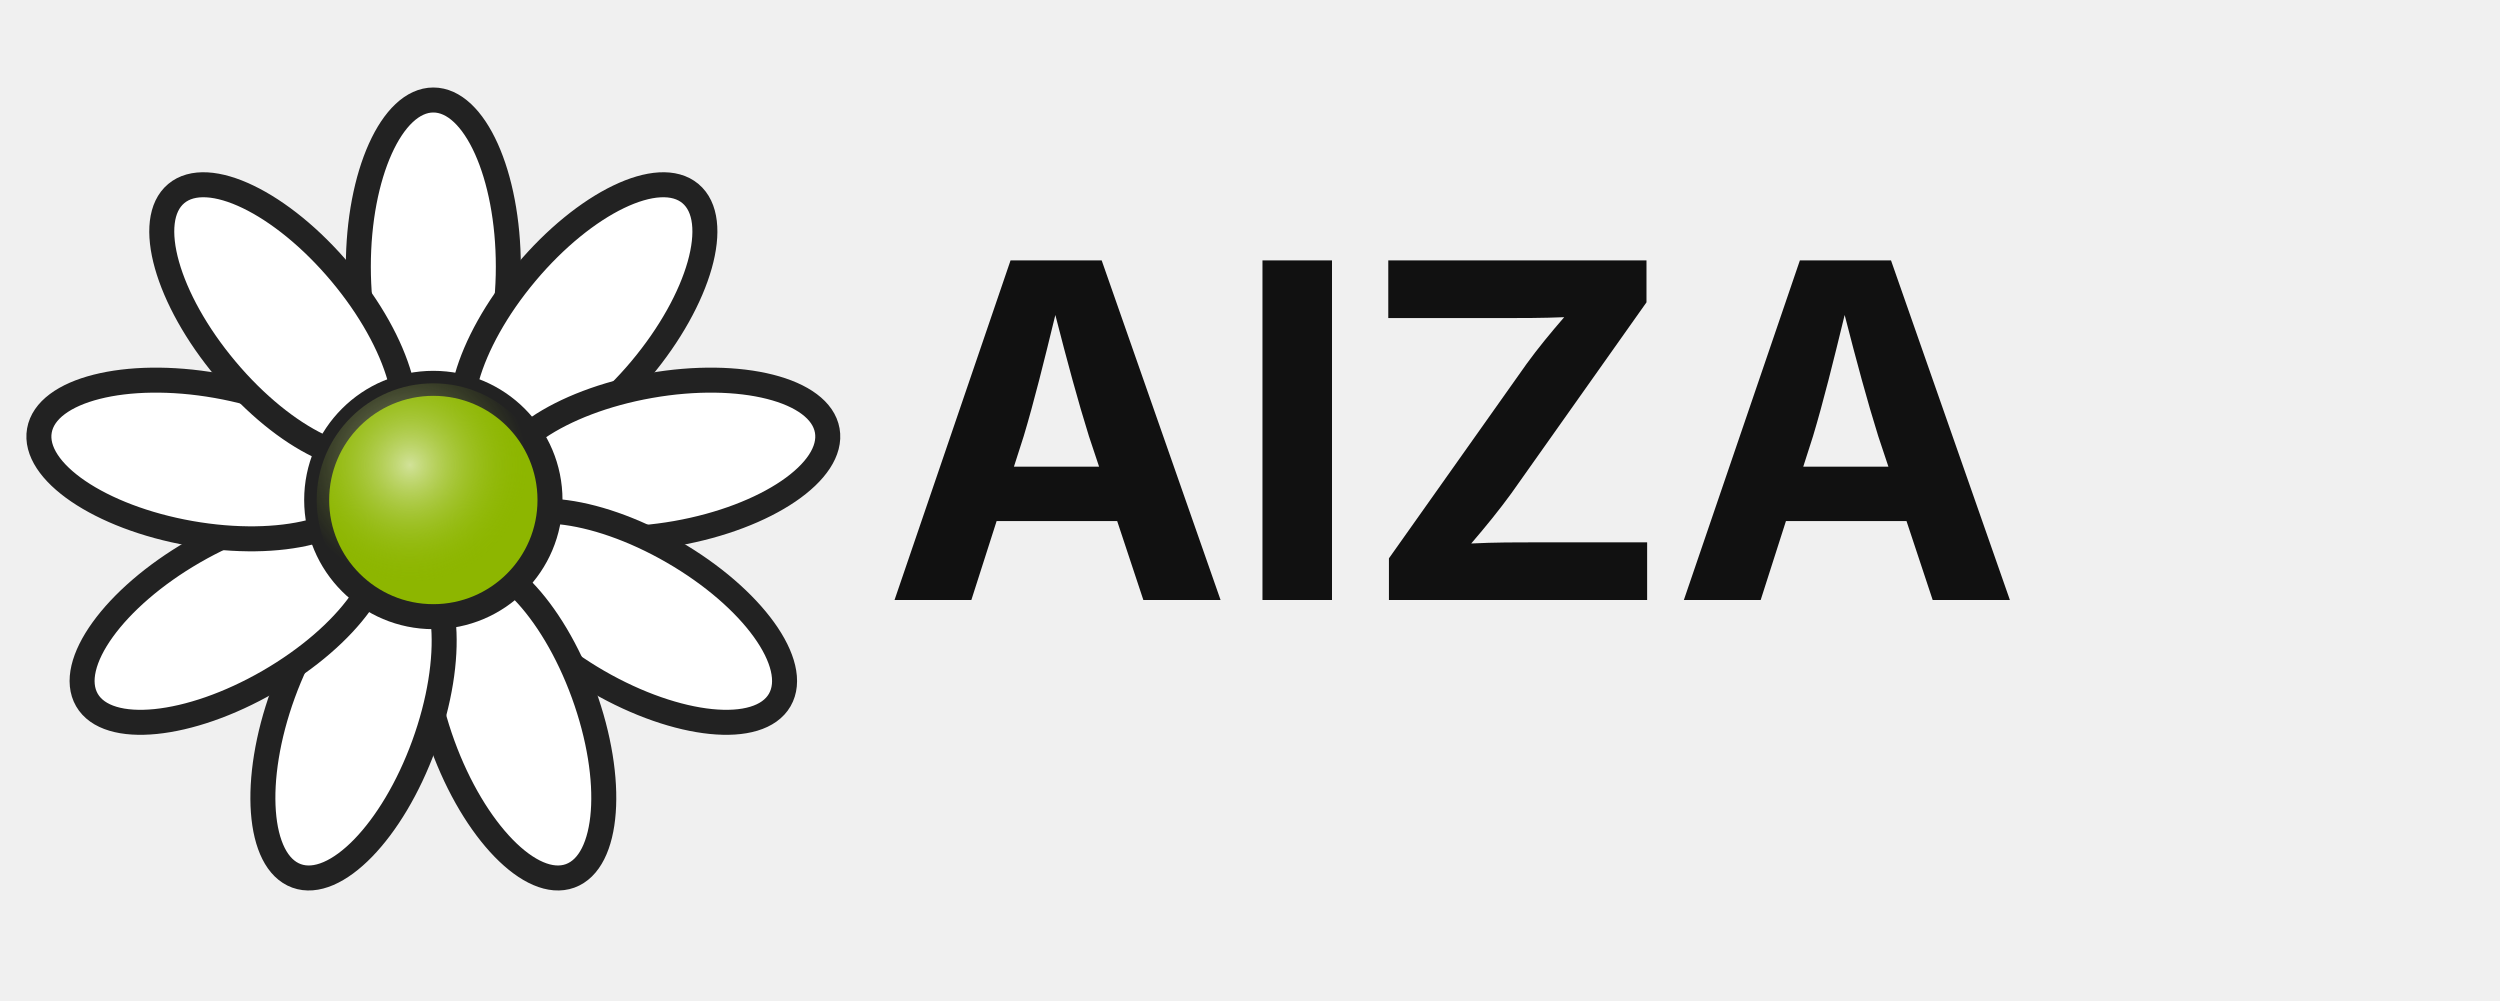
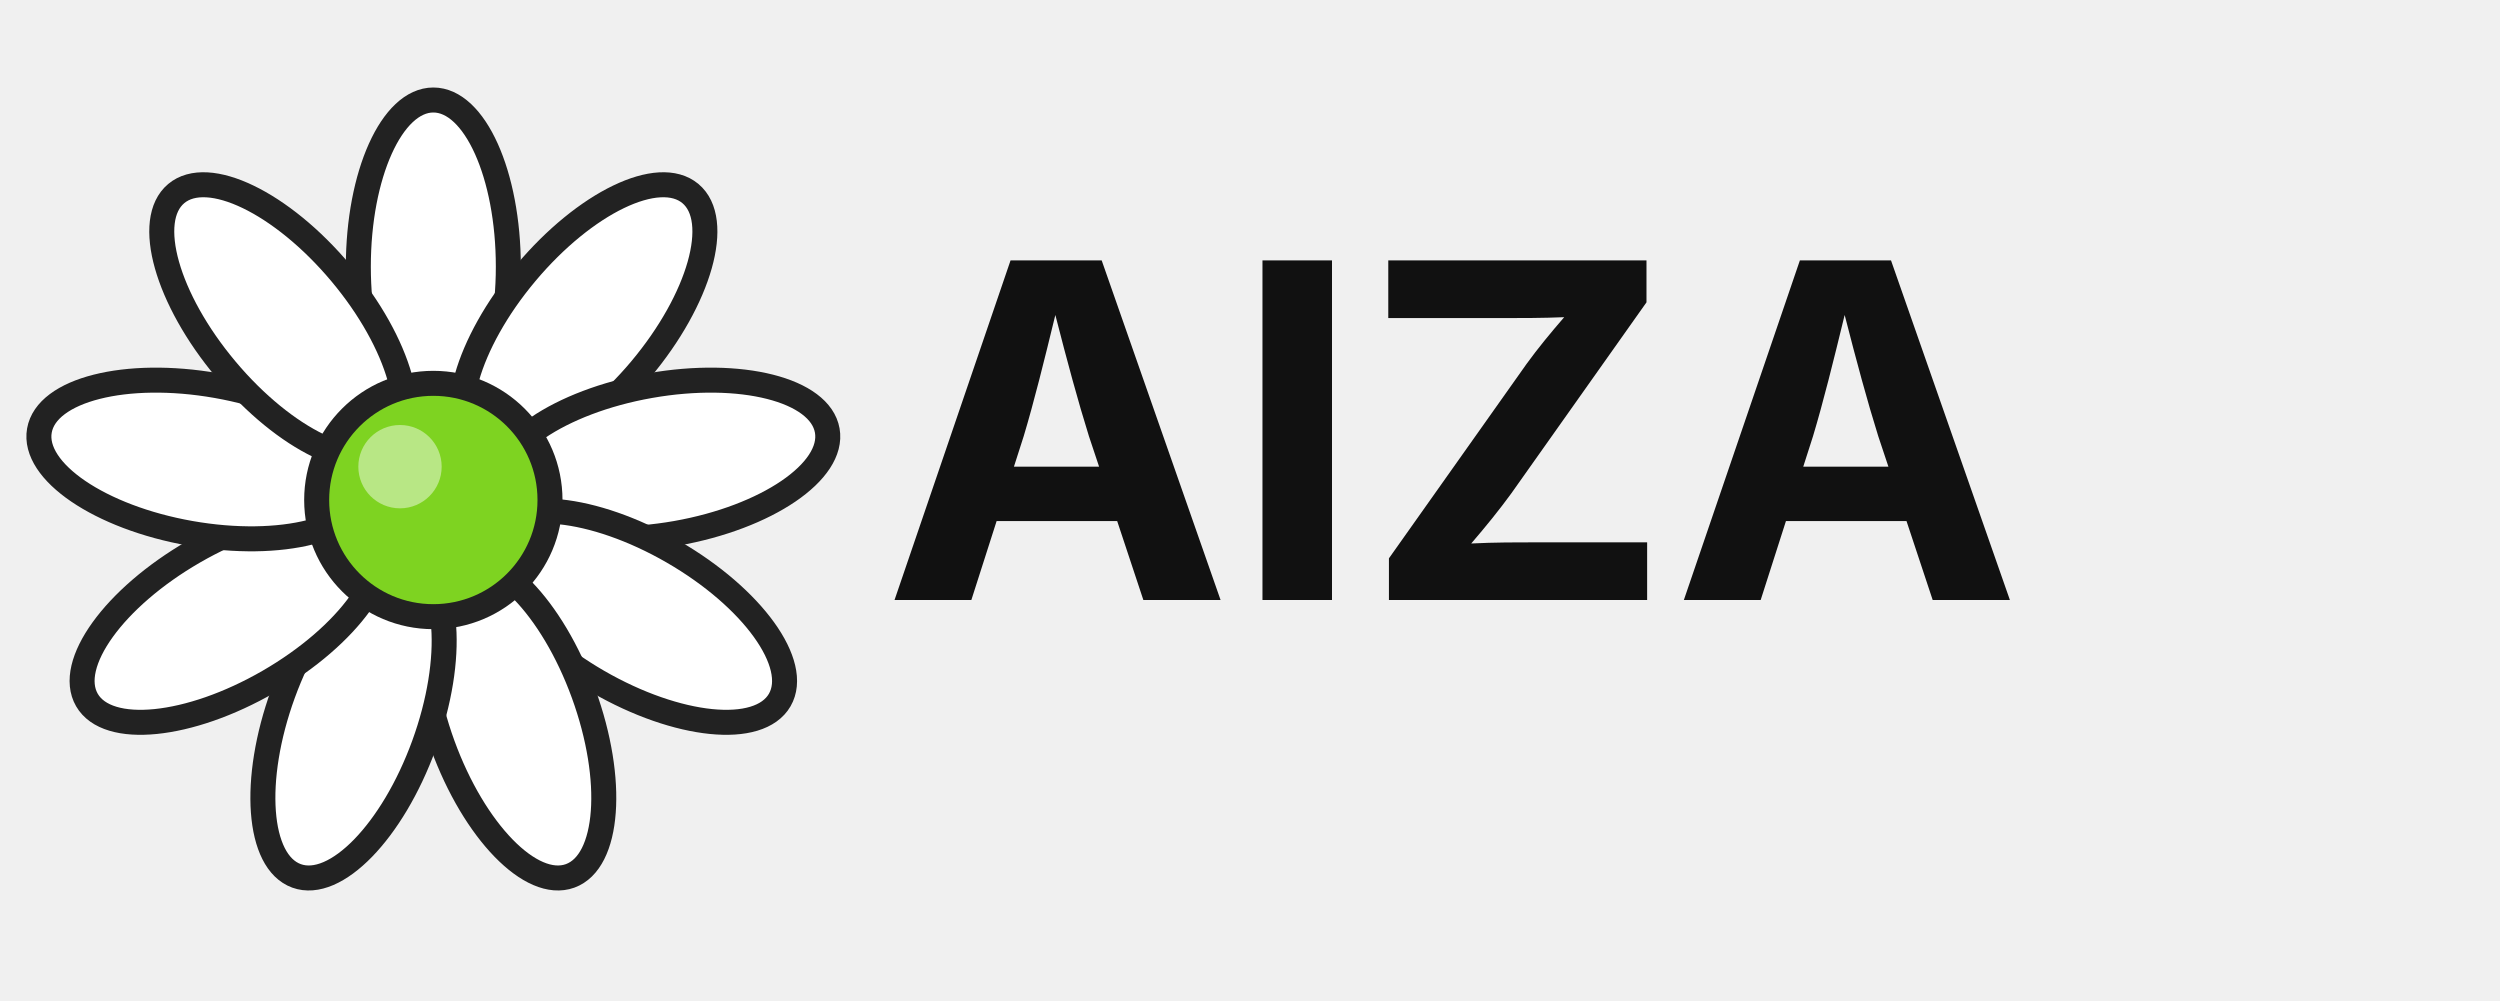
<svg xmlns="http://www.w3.org/2000/svg" width="300" height="120" viewBox="0 0 300 120">
-   <defs>
-     <radialGradient id="center-light" cx="40%" cy="35%" r="50%">
-       <stop offset="0%" stop-color="#fff" stop-opacity="0.6" />
-       <stop offset="100%" stop-color="#8DB600" stop-opacity="0" />
-     </radialGradient>
-   </defs>
  <g transform="translate(52,60)">
    <g fill="white" stroke="#222" stroke-width="3">
      <ellipse cx="0" cy="-28" rx="9" ry="20" transform="rotate(0, 0, 0)" />
      <ellipse cx="0" cy="-28" rx="9" ry="20" transform="rotate(40, 0, 0)" />
      <ellipse cx="0" cy="-28" rx="9" ry="20" transform="rotate(80, 0, 0)" />
      <ellipse cx="0" cy="-28" rx="9" ry="20" transform="rotate(120, 0, 0)" />
      <ellipse cx="0" cy="-28" rx="9" ry="20" transform="rotate(160, 0, 0)" />
      <ellipse cx="0" cy="-28" rx="9" ry="20" transform="rotate(200, 0, 0)" />
      <ellipse cx="0" cy="-28" rx="9" ry="20" transform="rotate(240, 0, 0)" />
      <ellipse cx="0" cy="-28" rx="9" ry="20" transform="rotate(280, 0, 0)" />
      <ellipse cx="0" cy="-28" rx="9" ry="20" transform="rotate(320, 0, 0)" />
    </g>
-     <circle cx="0" cy="0" r="14" fill="#8DB600" stroke="#222" stroke-width="3" />
-     <circle cx="0" cy="0" r="14" fill="url(#center-light)" />
+     <circle cx="0" cy="0" r="14" fill="#7ED321" stroke="#222" stroke-width="3" />
+     <circle cx="-4" cy="-4" r="5" fill="white" opacity="0.45" />
  </g>
  <text x="106" y="72" font-family="Inter, Arial, sans-serif" font-size="56" font-weight="700" fill="#111">
    AIZA
  </text>
</svg>
